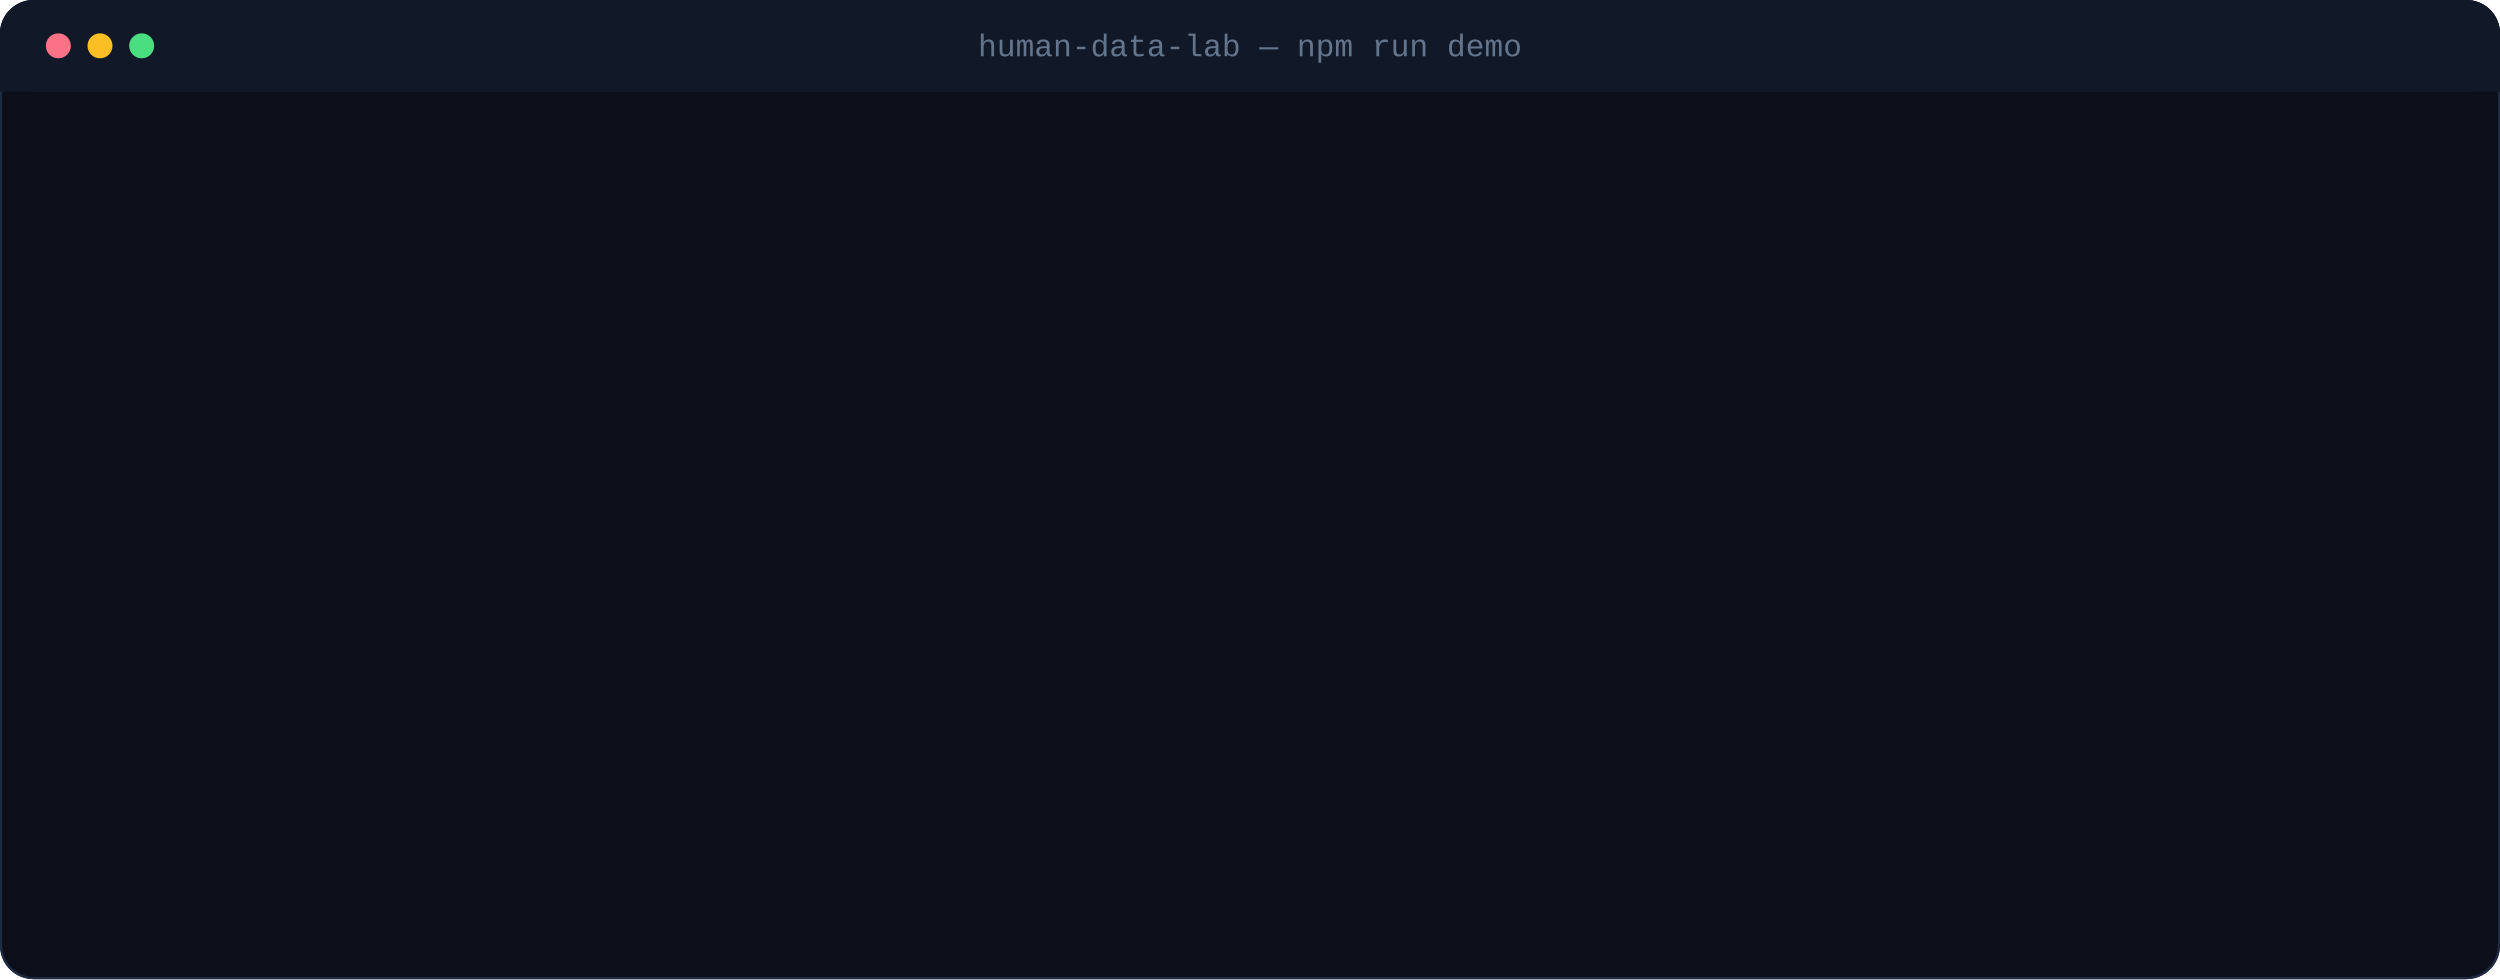
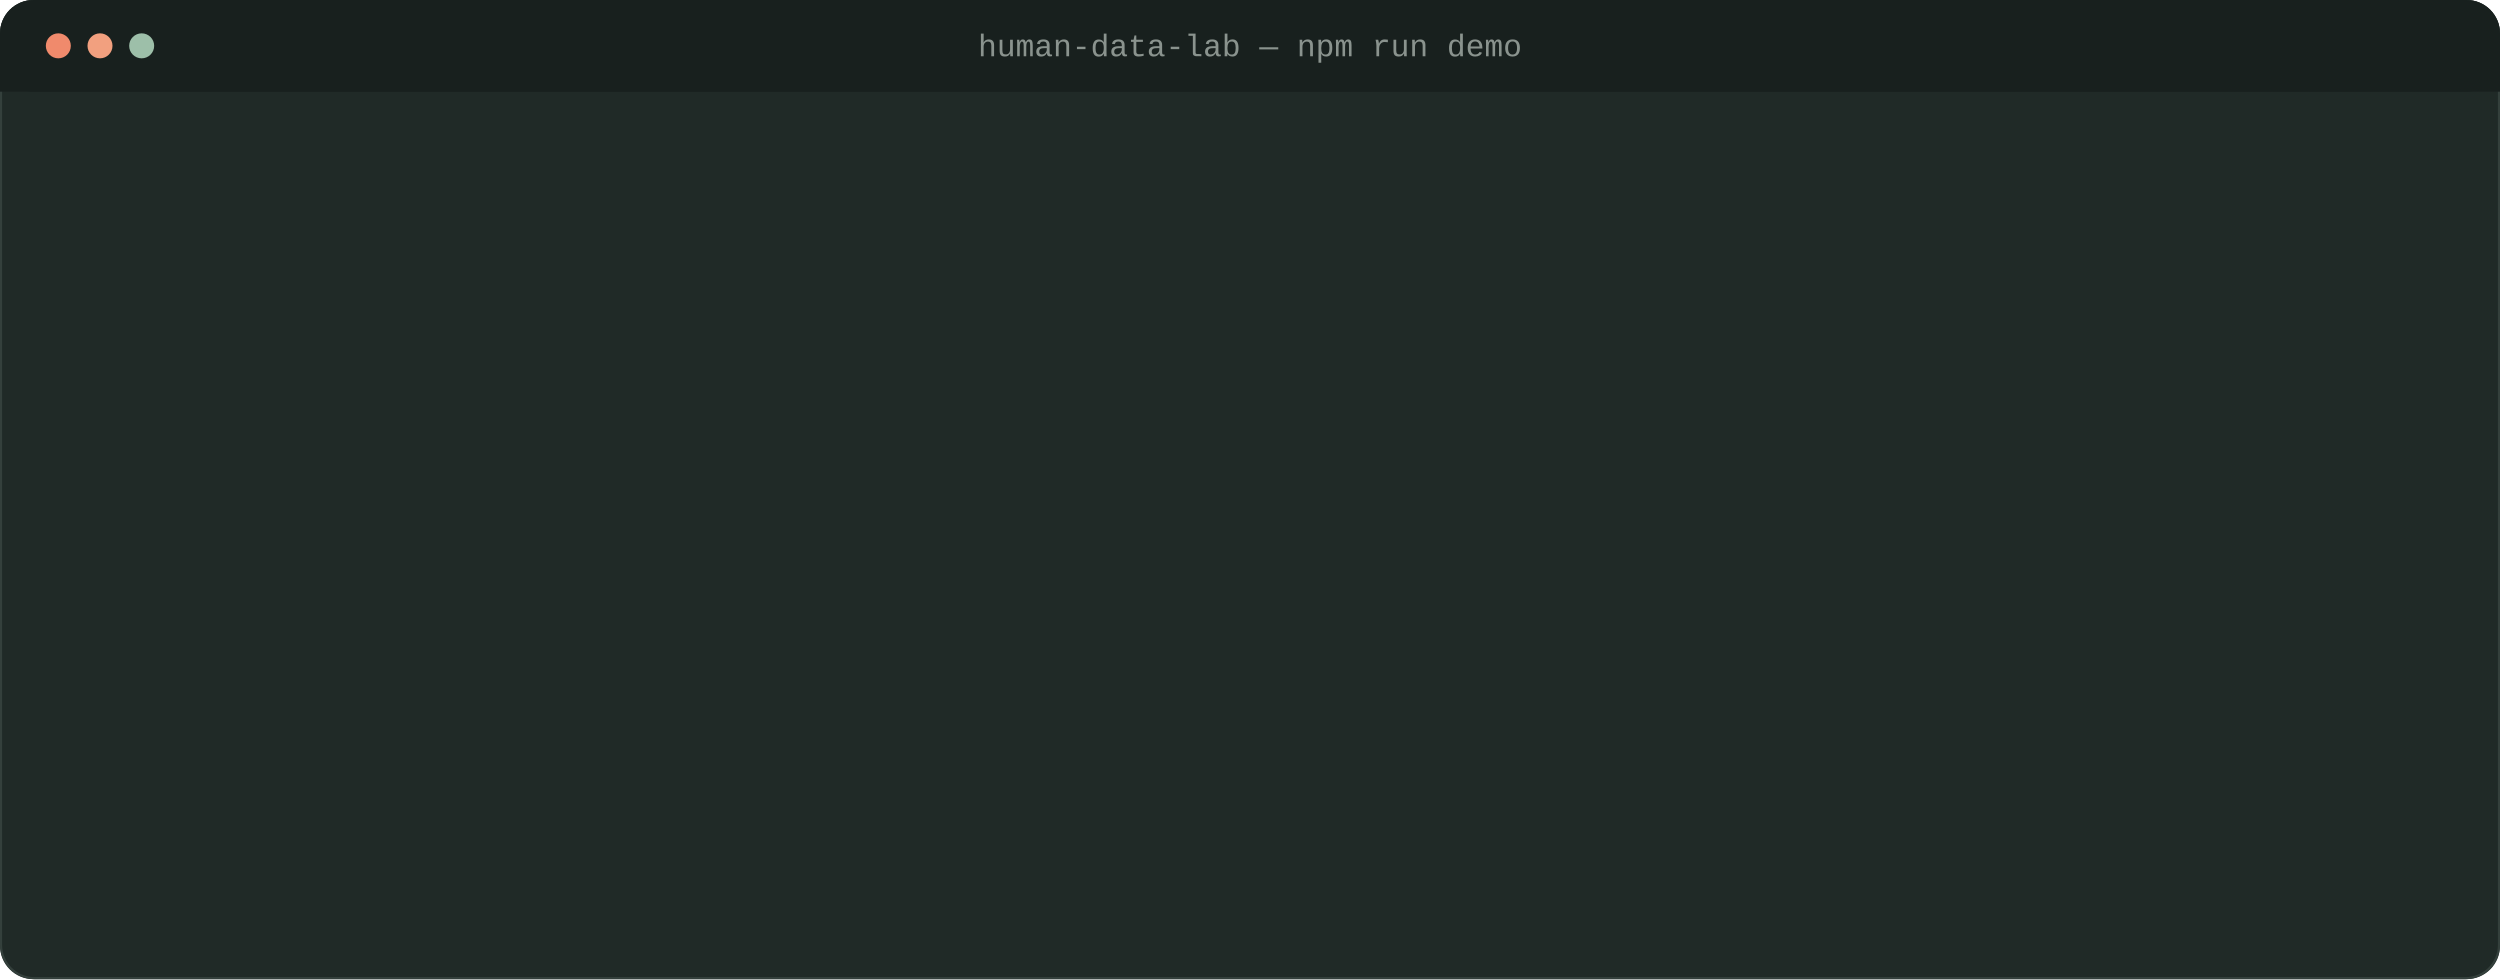
<svg xmlns="http://www.w3.org/2000/svg" viewBox="0 0 1200 470" width="1200" height="470" role="img" aria-labelledby="t d">
  <style>
-     text{font-family:ui-monospace,SFMono-Regular,Menlo,Consolas,"Liberation Mono",monospace;font-size:15px}
+     text{font-family:Consolas,ui-monospace,SFMono-Regular,Menlo,"Liberation Mono",monospace;font-size:15px}
    .l{opacity:0;animation:show 16s infinite both}
    @keyframes show{0%{opacity:0;transform:translateX(-6px)}3%,94%{opacity:1;transform:none}100%{opacity:0}}
    .d1{animation-delay:.3s}.d2{animation-delay:1.1s}.d3{animation-delay:1.9s}.d4{animation-delay:2.7s}.d5{animation-delay:3.5s}.d6{animation-delay:4.3s}
    .d7{animation-delay:5.1s}.d8{animation-delay:5.9s}.d9{animation-delay:6.7s}.d10{animation-delay:7.5s}.d11{animation-delay:8.3s}.d12{animation-delay:9.1s}
    @media (prefers-reduced-motion:reduce){.l{animation:none;opacity:1}}
  </style>
-   <rect width="1200" height="470" rx="16" fill="#0a0f1a" />
-   <rect x=".5" y=".5" width="1199" height="469" rx="16" fill="none" stroke="#1f2a44" />
-   <rect width="1200" height="44" rx="16" fill="#111827" />
-   <rect y="28" width="1200" height="16" fill="#111827" />
-   <circle cx="28" cy="22" r="6" fill="#fb7185" />
-   <circle cx="48" cy="22" r="6" fill="#fbbf24" />
-   <circle cx="68" cy="22" r="6" fill="#4ade80" />
-   <text x="600" y="27" text-anchor="middle" fill="#64748b" font-size="13">human-data-lab — npm run demo</text>
+   <rect width="1200" height="470" rx="16" fill="#202A27" />
+   <rect x=".5" y=".5" width="1199" height="469" rx="16" fill="none" stroke="#34403C" />
+   <rect width="1200" height="44" rx="16" fill="#18201E" />
+   <rect y="28" width="1200" height="16" fill="#18201E" />
+   <circle cx="28" cy="22" r="6" fill="#F08A6C" />
+   <circle cx="48" cy="22" r="6" fill="#F2A07F" />
+   <circle cx="68" cy="22" r="6" fill="#9DBFA9" />
+   <text x="600" y="27" text-anchor="middle" fill="#8A938E" font-size="13">human-data-lab — npm run demo</text>
  <g class="l d1">
-     <text x="36" y="86" fill="#2dd4bf" font-weight="700">$</text>
-     <text x="56" y="86" fill="#e2e8f0">npx hdl demo</text>
+     <text x="36" y="86" fill="#9DBFA9" font-weight="700">$</text>
+     <text x="56" y="86" fill="#F6F3EB">npx hdl demo</text>
  </g>
  <g class="l d2">
-     <text x="36" y="118" fill="#fbbf24">SENTETİK: hatalar demo uygulamasına bilerek eklenmiştir; dış projede doğrulanmış bulgu değildir.</text>
+     <text x="36" y="118" fill="#F2A07F">SENTETİK: hatalar demo uygulamasına bilerek eklenmiştir; dış projede doğrulanmış bulgu değildir.</text>
  </g>
  <g class="l d3">
-     <text x="36" y="160" fill="#94a3b8">── Doğru mod                               profile-demo@0.1.0</text>
+     <text x="36" y="160" fill="#A7B0AA">── Doğru mod                               profile-demo@0.1.0</text>
  </g>
  <g class="l d4">
-     <text x="56" y="186" fill="#cbd5e1">24 deneme · 0 required ihlal · teknik kontrol doğru reddedildi · cleanup 24/24</text>
-     <text x="1100" y="186" fill="#4ade80" font-weight="700" text-anchor="end">exit 0</text>
+     <text x="56" y="186" fill="#EDEDE3">24 deneme · 0 required ihlal · teknik kontrol doğru reddedildi · cleanup 24/24</text>
+     <text x="1100" y="186" fill="#9DBFA9" font-weight="700" text-anchor="end">exit 0</text>
  </g>
  <g class="l d5">
-     <text x="36" y="226" fill="#94a3b8">── A / Başarı mesajının arkasındaki kayıp   +strip-marks</text>
+     <text x="36" y="226" fill="#A7B0AA">── A / Başarı mesajının arkasındaki kayıp   +strip-marks</text>
  </g>
  <g class="l d6">
-     <text x="56" y="252" fill="#cbd5e1">"İpek Çağlar" → "Ipek Caglar"  stable 3/3 · küçültüldü → "İ"</text>
-     <text x="1100" y="252" fill="#fb7185" font-weight="700" text-anchor="end">exit 1</text>
+     <text x="56" y="252" fill="#EDEDE3">"İpek Çağlar" → "Ipek Caglar"  stable 3/3 · küçültüldü → "İ"</text>
+     <text x="1100" y="252" fill="#F08A6C" font-weight="700" text-anchor="end">exit 1</text>
  </g>
  <g class="l d7">
-     <text x="36" y="292" fill="#94a3b8">── B / Farklı kod noktası, izinli eşdeğerlik  +nfc</text>
+     <text x="36" y="292" fill="#A7B0AA">── B / Farklı kod noktası, izinli eşdeğerlik  +nfc</text>
  </g>
  <g class="l d8">
-     <text x="56" y="318" fill="#cbd5e1">text.nfc.v1 geçti · tanısal exact: ham fark görünür (José NFD → NFC)</text>
-     <text x="1100" y="318" fill="#4ade80" font-weight="700" text-anchor="end">exit 0</text>
+     <text x="56" y="318" fill="#EDEDE3">text.nfc.v1 geçti · tanısal exact: ham fark görünür (José NFD → NFC)</text>
+     <text x="1100" y="318" fill="#9DBFA9" font-weight="700" text-anchor="end">exit 0</text>
  </g>
  <g class="l d9">
-     <text x="36" y="358" fill="#94a3b8">── C / Red, ihlal ve yürütme engeli         +session-expire:2</text>
+     <text x="36" y="358" fill="#A7B0AA">── C / Red, ihlal ve yürütme engeli         +session-expire:2</text>
  </g>
  <g class="l d10">
-     <text x="56" y="384" fill="#cbd5e1">NUL içeren ad reddedildi ✓ · Ayse Kaya korundu ✓ · 3. deneme: oturum engeli (target)</text>
-     <text x="1100" y="384" fill="#fbbf24" font-weight="700" text-anchor="end">exit 2</text>
+     <text x="56" y="384" fill="#EDEDE3">NUL içeren ad reddedildi ✓ · Ayse Kaya korundu ✓ · 3. deneme: oturum engeli (target)</text>
+     <text x="1100" y="384" fill="#F2A07F" font-weight="700" text-anchor="end">exit 2</text>
  </g>
  <g class="l d11">
-     <text x="36" y="426" fill="#4ade80">✓ Dört senaryo da beklenen sonucu verdi.</text>
+     <text x="36" y="426" fill="#9DBFA9">✓ Dört senaryo da beklenen sonucu verdi.</text>
  </g>
  <g class="l d12">
-     <text x="36" y="452" fill="#64748b">raporlar: runs/demo/{ok,a,b,c}/run-*/report.html</text>
+     <text x="36" y="452" fill="#8A938E">raporlar: runs/demo/{ok,a,b,c}/run-*/report.html</text>
  </g>
</svg>
